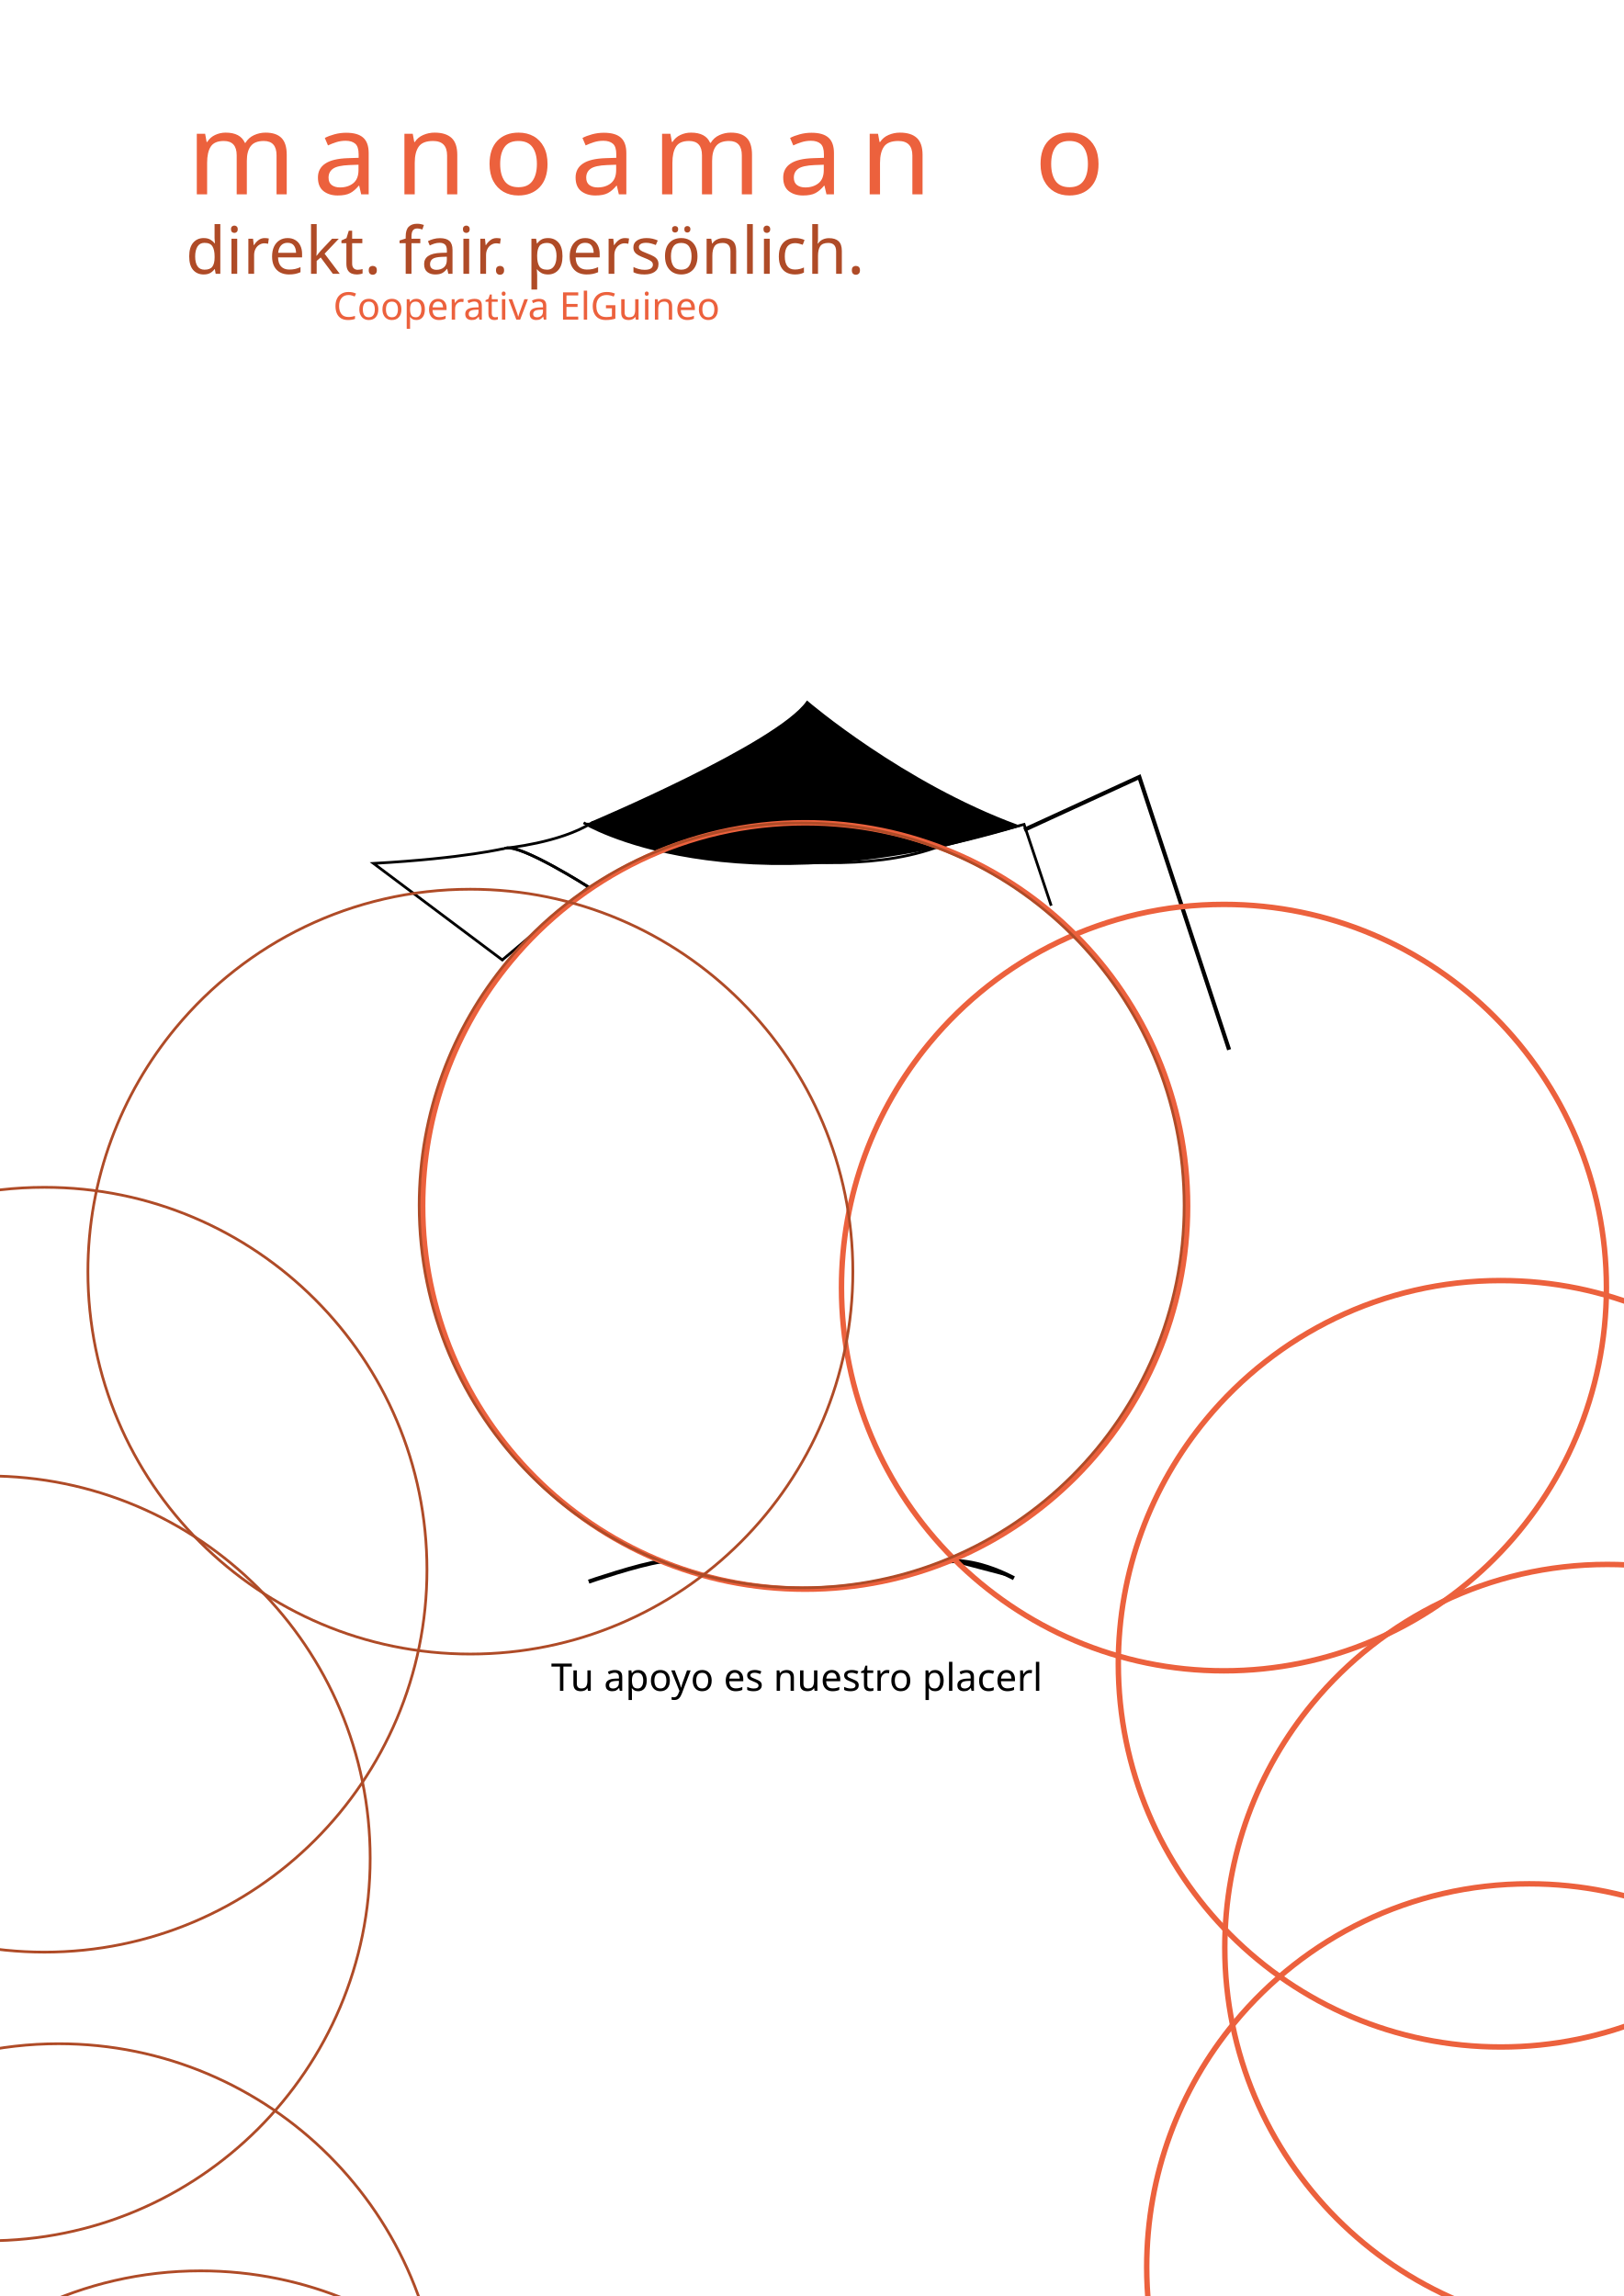
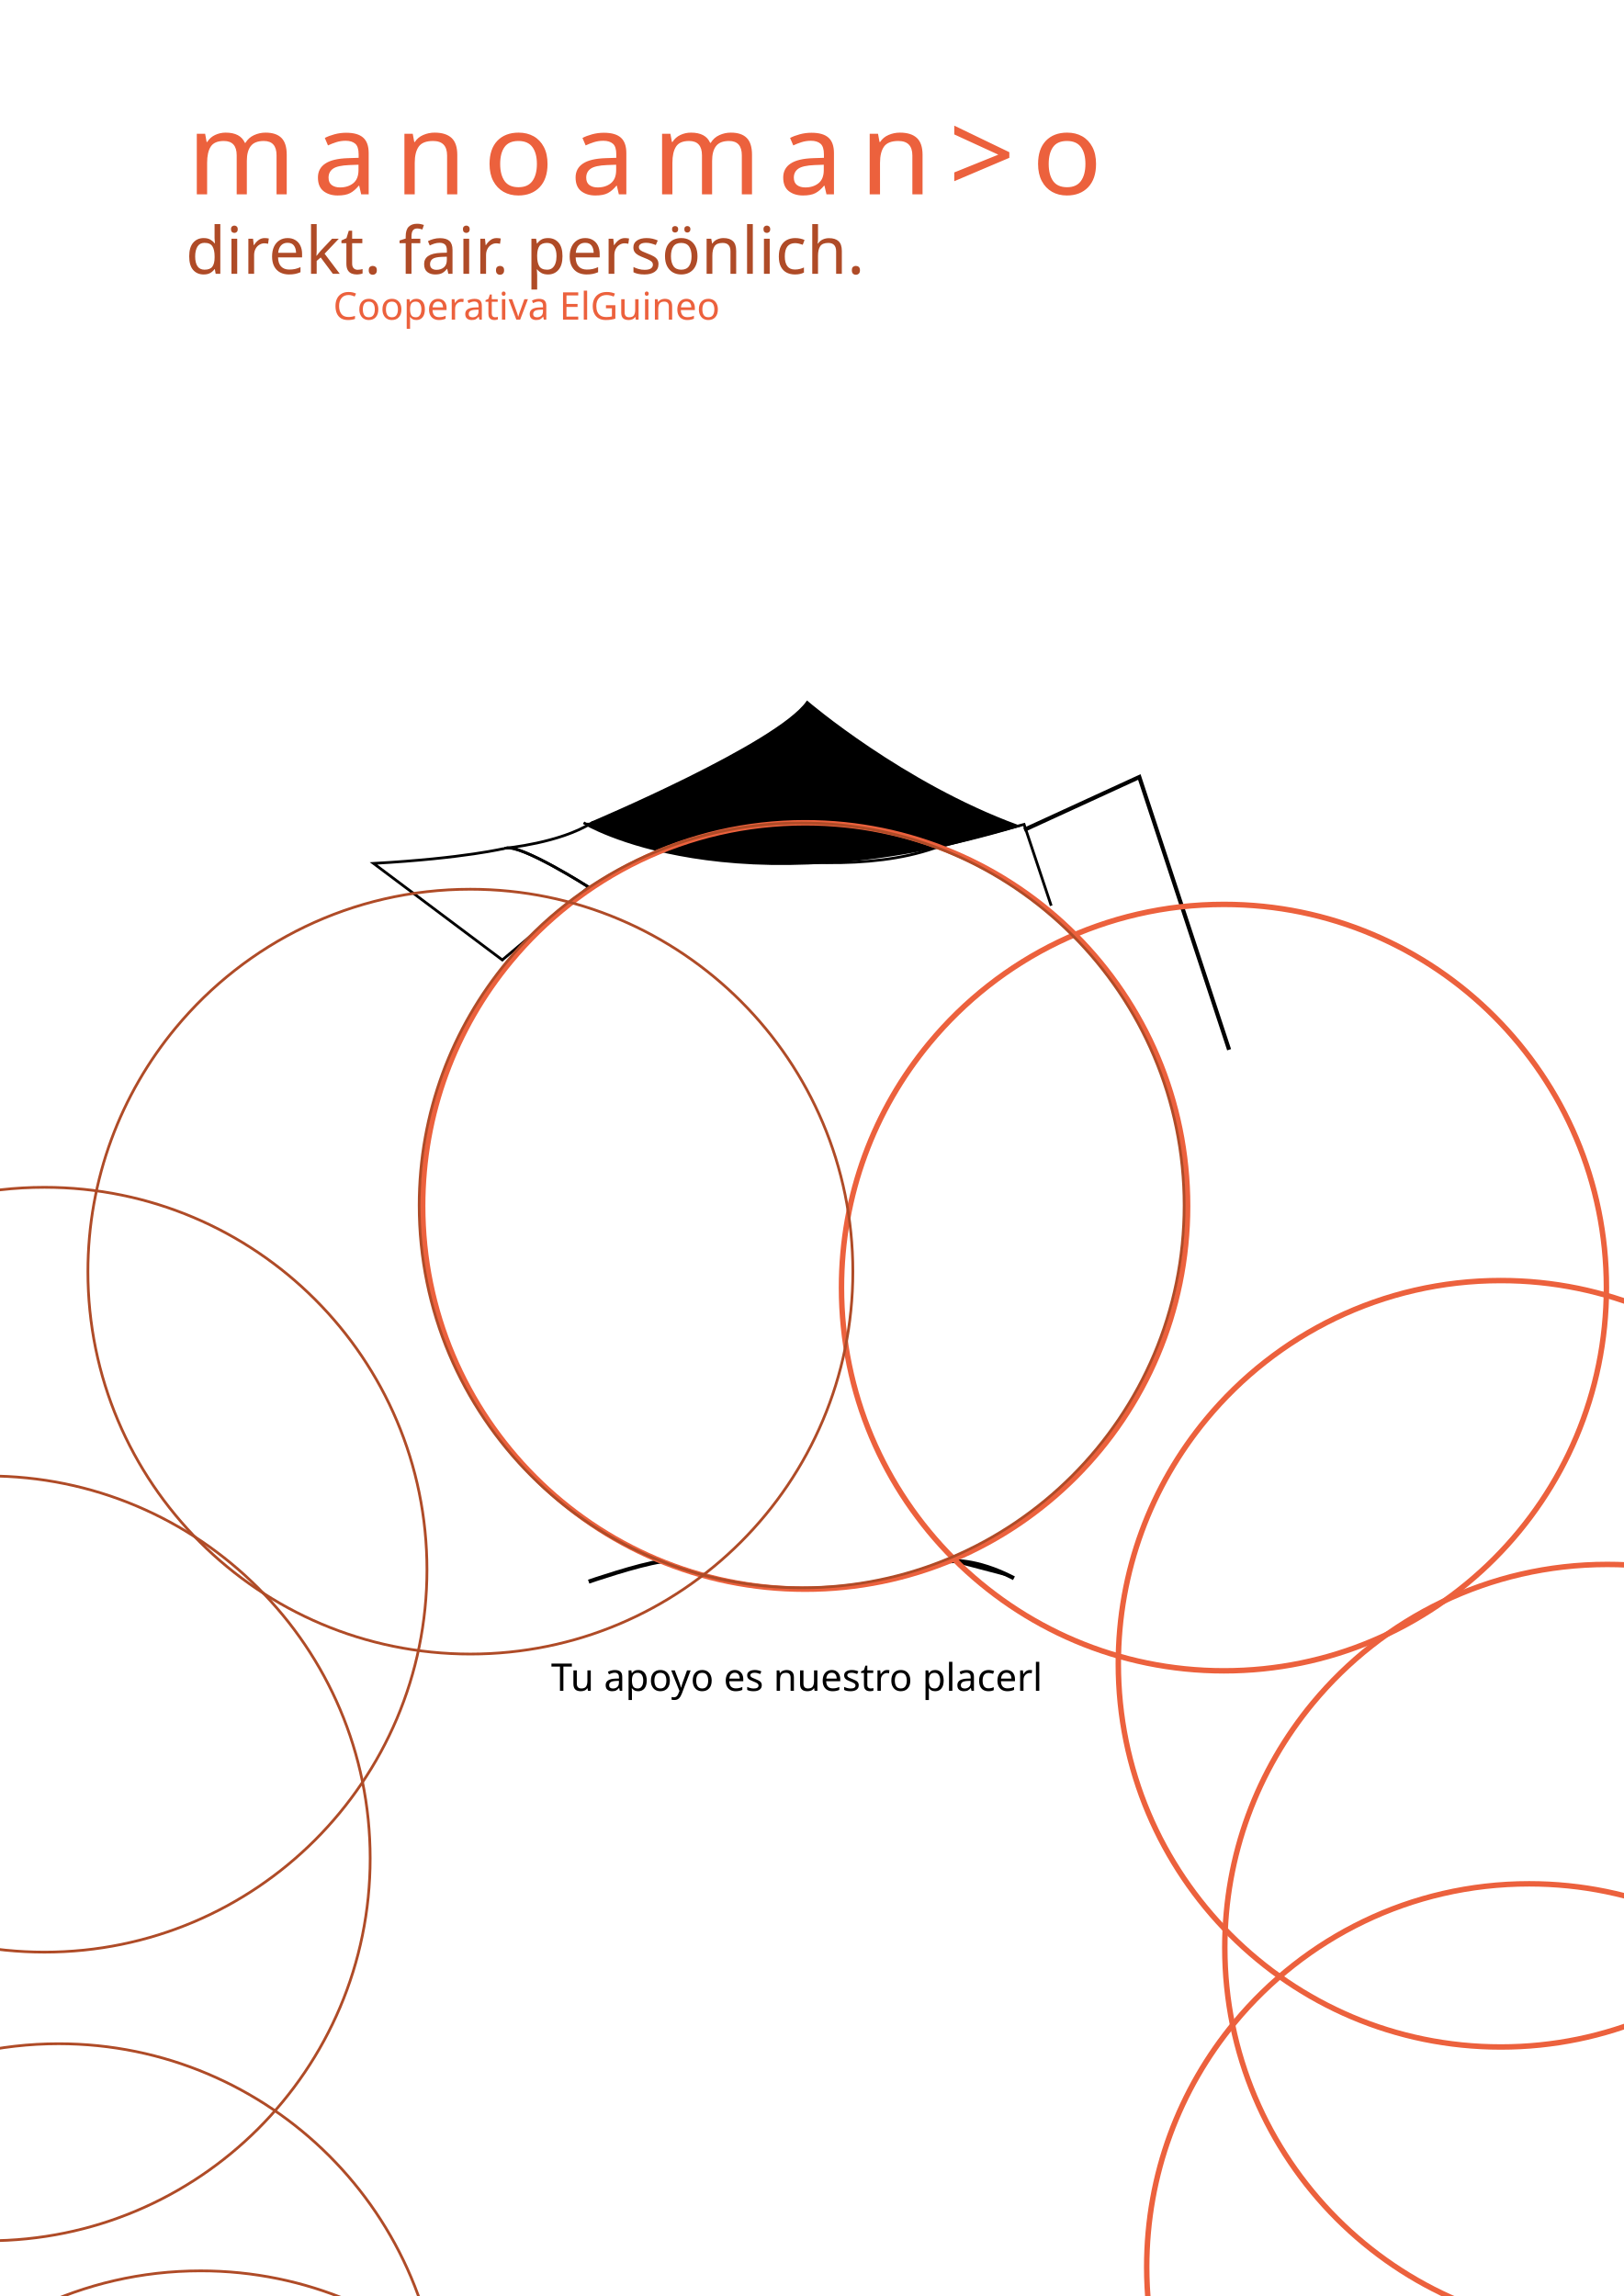
<svg xmlns="http://www.w3.org/2000/svg" version="1.1" id="Ebene_1" x="0px" y="0px" viewBox="0 0 595.28 841.89" style="enable-background:new 0 0 595.28 841.89;" xml:space="preserve">
  <style type="text/css">
	.st0{opacity:0.5;fill:#AF4B27;stroke:#AF4B27;stroke-miterlimit:10;}
	.st1{opacity:0.5;fill:#EC613D;stroke:#AF4B27;stroke-miterlimit:10;}
	.st2{fill:none;stroke:#000000;stroke-miterlimit:10;}
	.st3{stroke:#000000;stroke-miterlimit:10;}
	.st4{fill:none;stroke:#000000;stroke-width:1.5;stroke-miterlimit:10;}
	.st5{fill:none;stroke:#AF4B27;stroke-miterlimit:10;}
	.st6{fill:#EC613D;}
	.st7{font-family:'Poppins-Medium';}
	.st8{font-size:41.436px;}
	.st9{letter-spacing:5.8;}
	.st10{fill:none;}
	.st11{fill:#AF4B27;}
	.st12{font-size:24px;}
	.st13{font-size:14px;}
	.st14{stroke:#000000;stroke-width:1.5;stroke-miterlimit:10;}
	.st15{fill:none;stroke:#EC613D;stroke-width:2;stroke-miterlimit:10;}
	.st16{fill:none;stroke:#000000;stroke-width:4;stroke-miterlimit:10;}
	.st17{fill:none;stroke:#000000;stroke-width:3;stroke-miterlimit:10;}
	.st18{fill:none;stroke:#000000;stroke-width:0.75;stroke-miterlimit:10;}
	.st19{fill:none;stroke:#EC613D;stroke-width:3;stroke-miterlimit:10;}
</style>
  <text transform="matrix(1.0344 0 0 1 68.5128 71.2578)">
-     <tspan x="0" y="0" class="st6 st7 st8 st9">manoaman</tspan>
-     <tspan x="300.28" y="0" class="st6 st7 st8">o</tspan>
+     <tspan x="0" y="0" class="st6 st7 st8 st9">manoaman&gt;o</tspan>
  </text>
  <rect x="63.99" y="82.64" class="st10" width="268.92" height="54.65" />
  <text transform="matrix(1 0 0 1 68.053 100.4045)">
    <tspan x="0" y="0" class="st11 st7 st12">direkt. fair. persönlich.</tspan>
    <tspan x="54.08" y="16.8" class="st6 st7 st13">Cooperativa ElGuineo</tspan>
  </text>
  <g>
    <path class="st2" d="M435.4,442.21c0,77.44-62.78,140.22-140.22,140.22s-140.22-62.78-140.22-140.22c0-34,12.1-65.17,32.23-89.45   c25.72-31.02,64.55-50.77,107.99-50.77C372.62,301.99,435.4,364.77,435.4,442.21z" />
    <path class="st2" d="M136.94,316.59l47.21,35.4l31.68-26.71c0,0-24.22-15.53-30.44-14.29C185.39,311,170.48,314.72,136.94,316.59z" />
    <path class="st2" d="M215.82,325.28c0,0-25.47-16.15-30.44-14.29c0,0,19.88-1.86,31.68-9.32c0,0,78.88,25.47,125.47,9.32l32.92-8.7   l9.94,29.81" />
    <polyline class="st4" points="375.46,304.3 417.69,284.91 450.61,384.91  " />
    <path class="st3" d="M213.96,301.68c0,0,53.42,32.92,159.01,1.24c-42.24-15.53-77.02-45.34-77.02-45.34   c-11.18,15.53-78.88,44.1-78.88,44.1" />
    <path class="st14" d="M215.82,579.95c0,0,18.01-6.21,26.71-7.45" />
    <path class="st14" d="M348.13,572.49c0,0,9.32-1.24,23.6,6.21" />
    <path class="st15" d="M435.4,442.21c0,77.6-62.78,140.51-140.22,140.51s-140.22-62.91-140.22-140.51   c0-34.07,12.1-65.31,32.23-89.64c25.72-31.08,64.55-50.88,107.99-50.88C372.62,301.7,435.4,364.61,435.4,442.21z" />
    <path class="st15" d="M588.94,472.14c0,77.6-62.78,140.51-140.22,140.51S308.5,549.74,308.5,472.14c0-34.07,12.1-65.31,32.23-89.64   c25.72-31.08,64.55-50.88,107.99-50.88C526.16,331.62,588.94,394.53,588.94,472.14z" />
    <path class="st15" d="M690.43,610.07c0,77.6-62.78,140.51-140.22,140.51s-140.22-62.91-140.22-140.51   c0-34.07,12.1-65.31,32.23-89.64c25.72-31.08,64.55-50.88,107.99-50.88C627.65,469.55,690.43,532.46,690.43,610.07z" />
    <path class="st15" d="M729.47,714.16c0,77.6-62.78,140.51-140.22,140.51s-140.22-62.91-140.22-140.51   c0-34.07,12.1-65.31,32.23-89.64c25.72-31.08,64.55-50.88,107.99-50.88C666.69,573.65,729.47,636.56,729.47,714.16z" />
    <path class="st15" d="M700.84,831.27c0,77.6-62.78,140.51-140.22,140.51S420.4,908.87,420.4,831.27c0-34.07,12.1-65.31,32.23-89.64   c25.72-31.08,64.55-50.88,107.99-50.88C638.06,690.76,700.84,753.67,700.84,831.27z" />
  </g>
  <path class="st5" d="M312.67,466.28c0,77.44-62.78,140.22-140.22,140.22S32.23,543.73,32.23,466.28c0-34,12.1-65.17,32.23-89.45  c25.72-31.02,64.55-50.77,107.99-50.77C249.89,326.06,312.67,388.84,312.67,466.28z" />
  <path class="st5" d="M156.53,575.58c0,77.44-62.78,140.22-140.22,140.22s-140.22-62.78-140.22-140.22c0-34,12.1-65.17,32.23-89.45  c25.72-31.02,64.55-50.77,107.99-50.77C93.75,435.36,156.53,498.14,156.53,575.58z" />
  <path class="st5" d="M135.71,681.42c0,77.44-62.78,140.22-140.22,140.22s-140.22-62.78-140.22-140.22c0-34,12.1-65.17,32.23-89.45  c25.72-31.02,64.55-50.77,107.99-50.77C72.93,541.19,135.71,603.97,135.71,681.42z" />
  <path class="st5" d="M161.73,889.61c0,77.44-62.78,140.22-140.22,140.22s-140.22-62.78-140.22-140.22c0-34,12.1-65.17,32.23-89.45  c25.72-31.02,64.55-50.77,107.99-50.77C98.95,749.39,161.73,812.17,161.73,889.61z" />
  <path class="st5" d="M213.78,972.89c0,77.44-62.78,140.22-140.22,140.22s-140.22-62.78-140.22-140.22c0-34,12.1-65.17,32.23-89.45  c25.72-31.02,64.55-50.77,107.99-50.77C151,832.66,213.78,895.44,213.78,972.89z" />
  <path class="st5" d="M434.12,441.99c0,77.44-62.78,140.22-140.22,140.22s-140.22-62.78-140.22-140.22c0-34,12.1-65.17,32.23-89.45  c25.72-31.02,64.55-50.77,107.99-50.77C371.34,301.77,434.12,364.55,434.12,441.99z" />
  <rect x="146.34" y="609.63" class="st10" width="305.35" height="74.6" />
  <text transform="matrix(1 0 0 1 202.0286 619.992)" class="st7 st13">Tu apoyo es nuestro placerl</text>
</svg>
